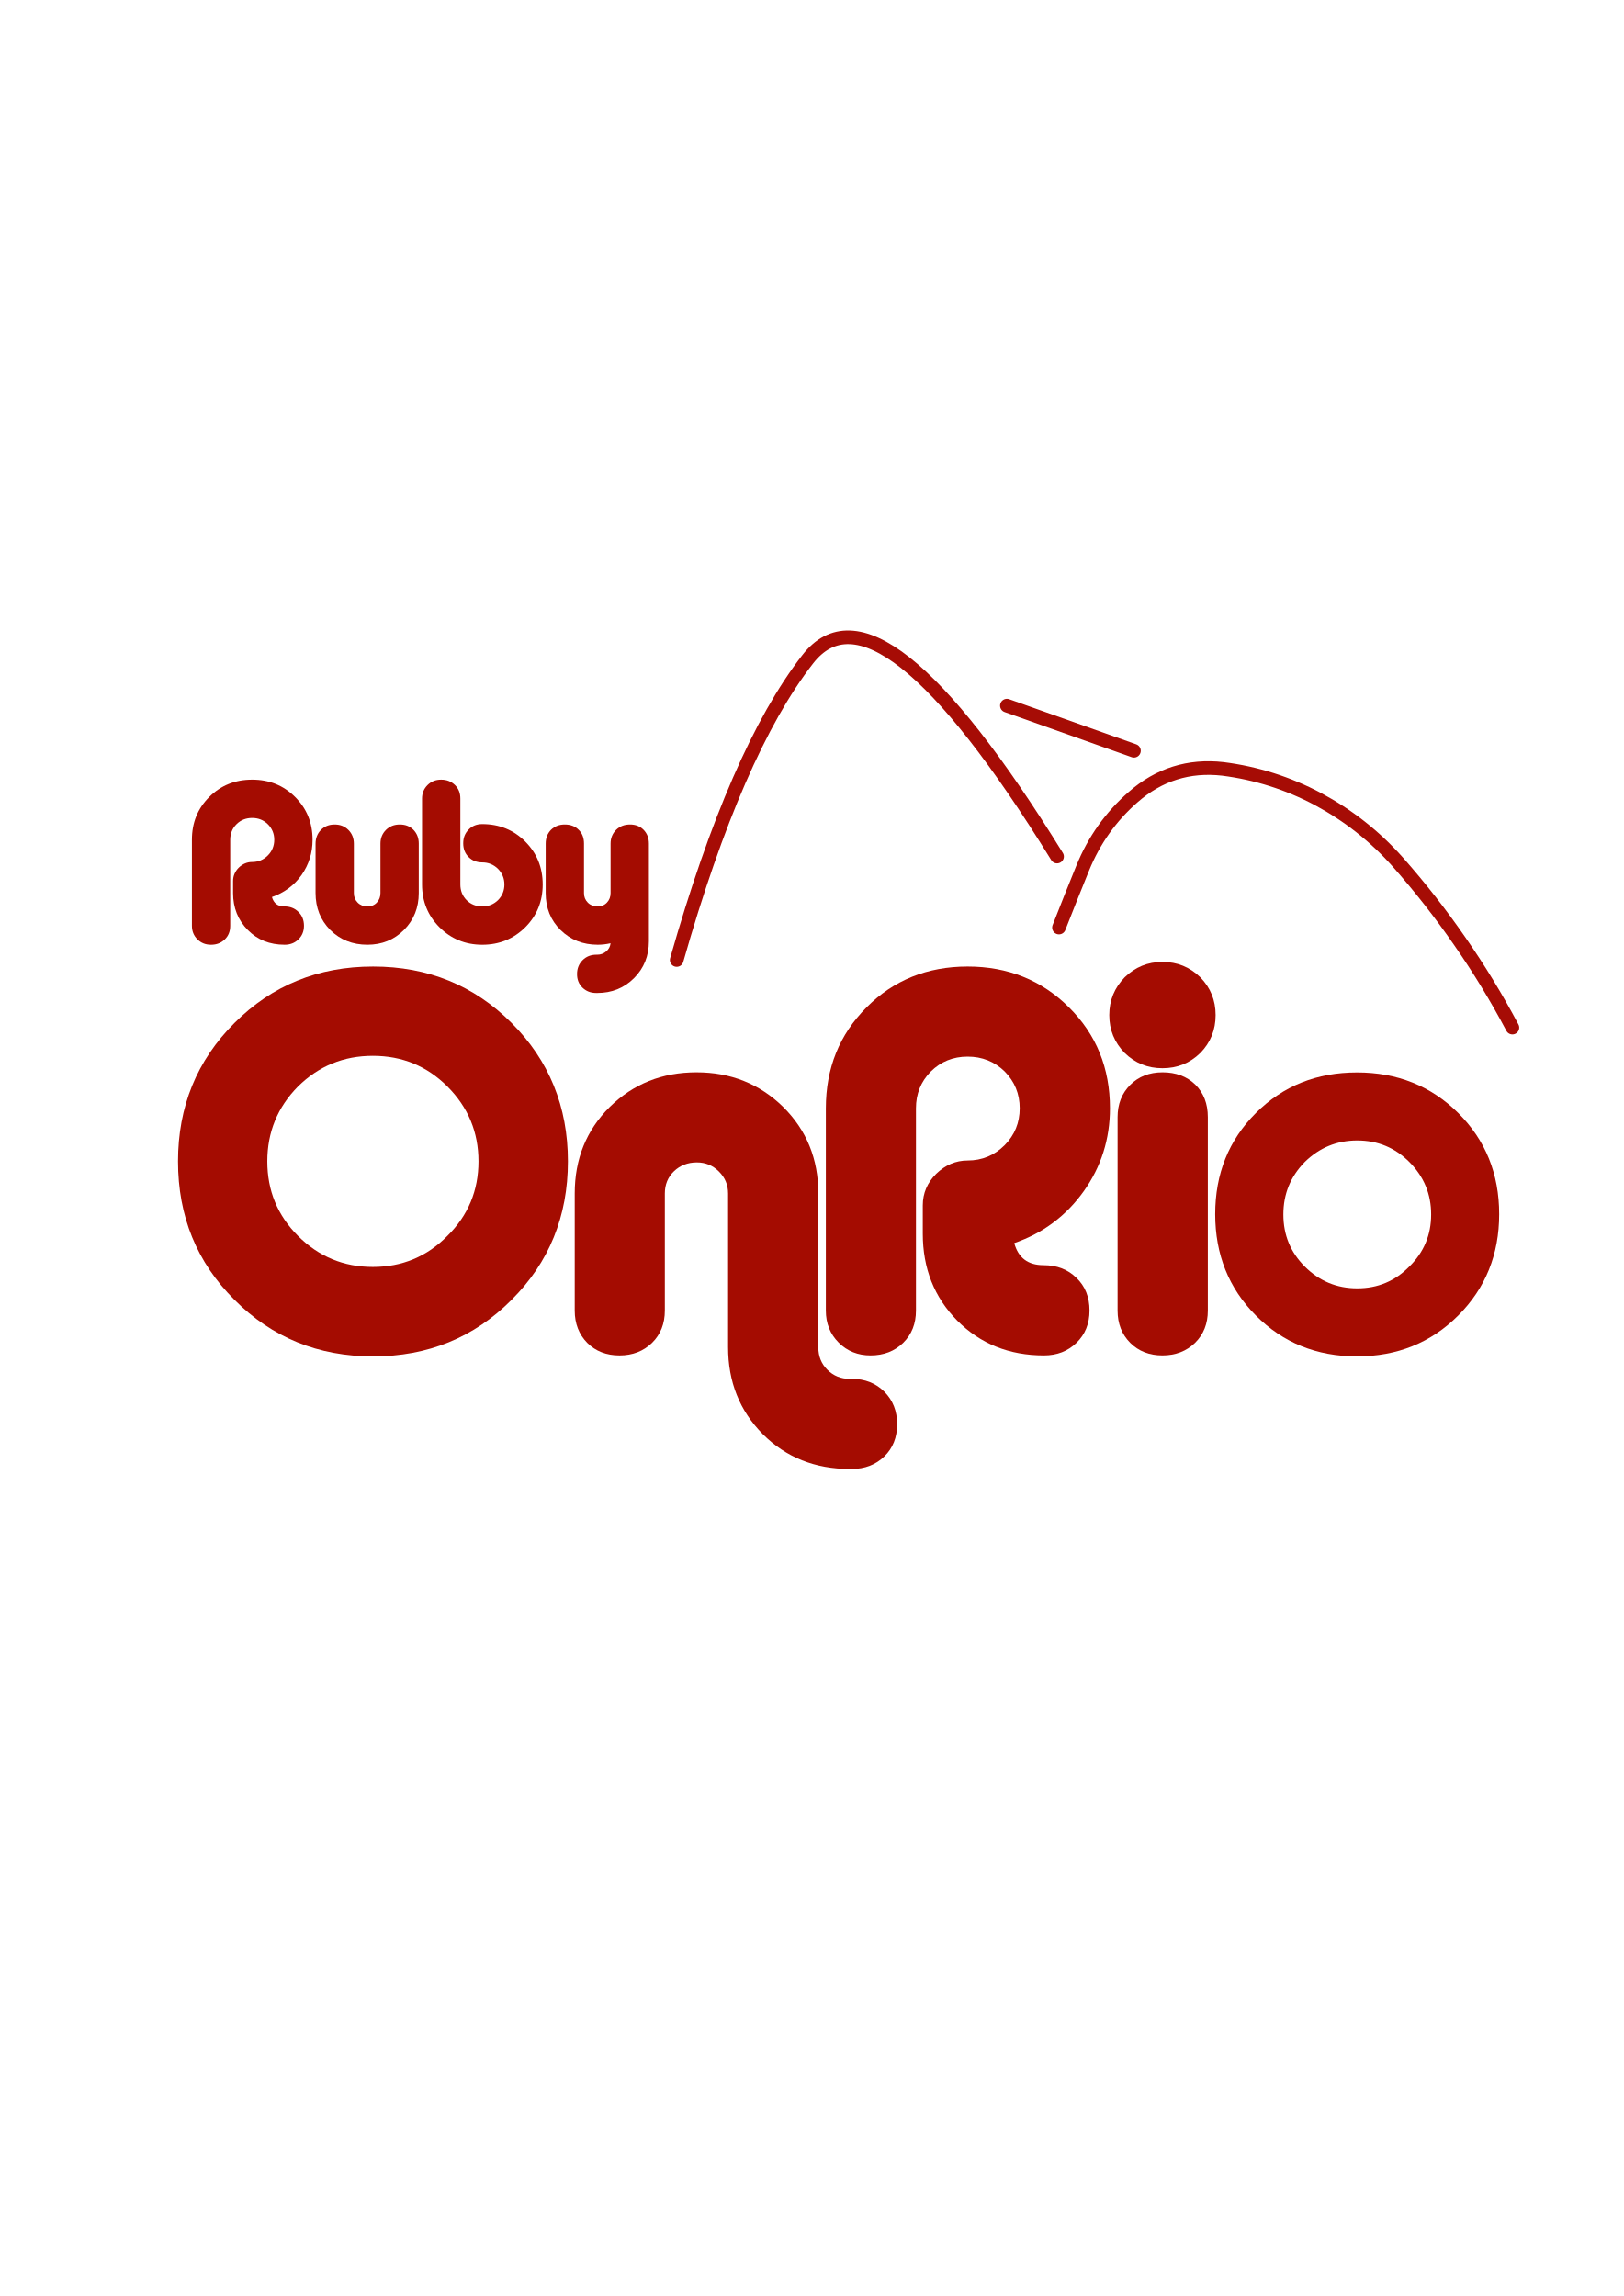
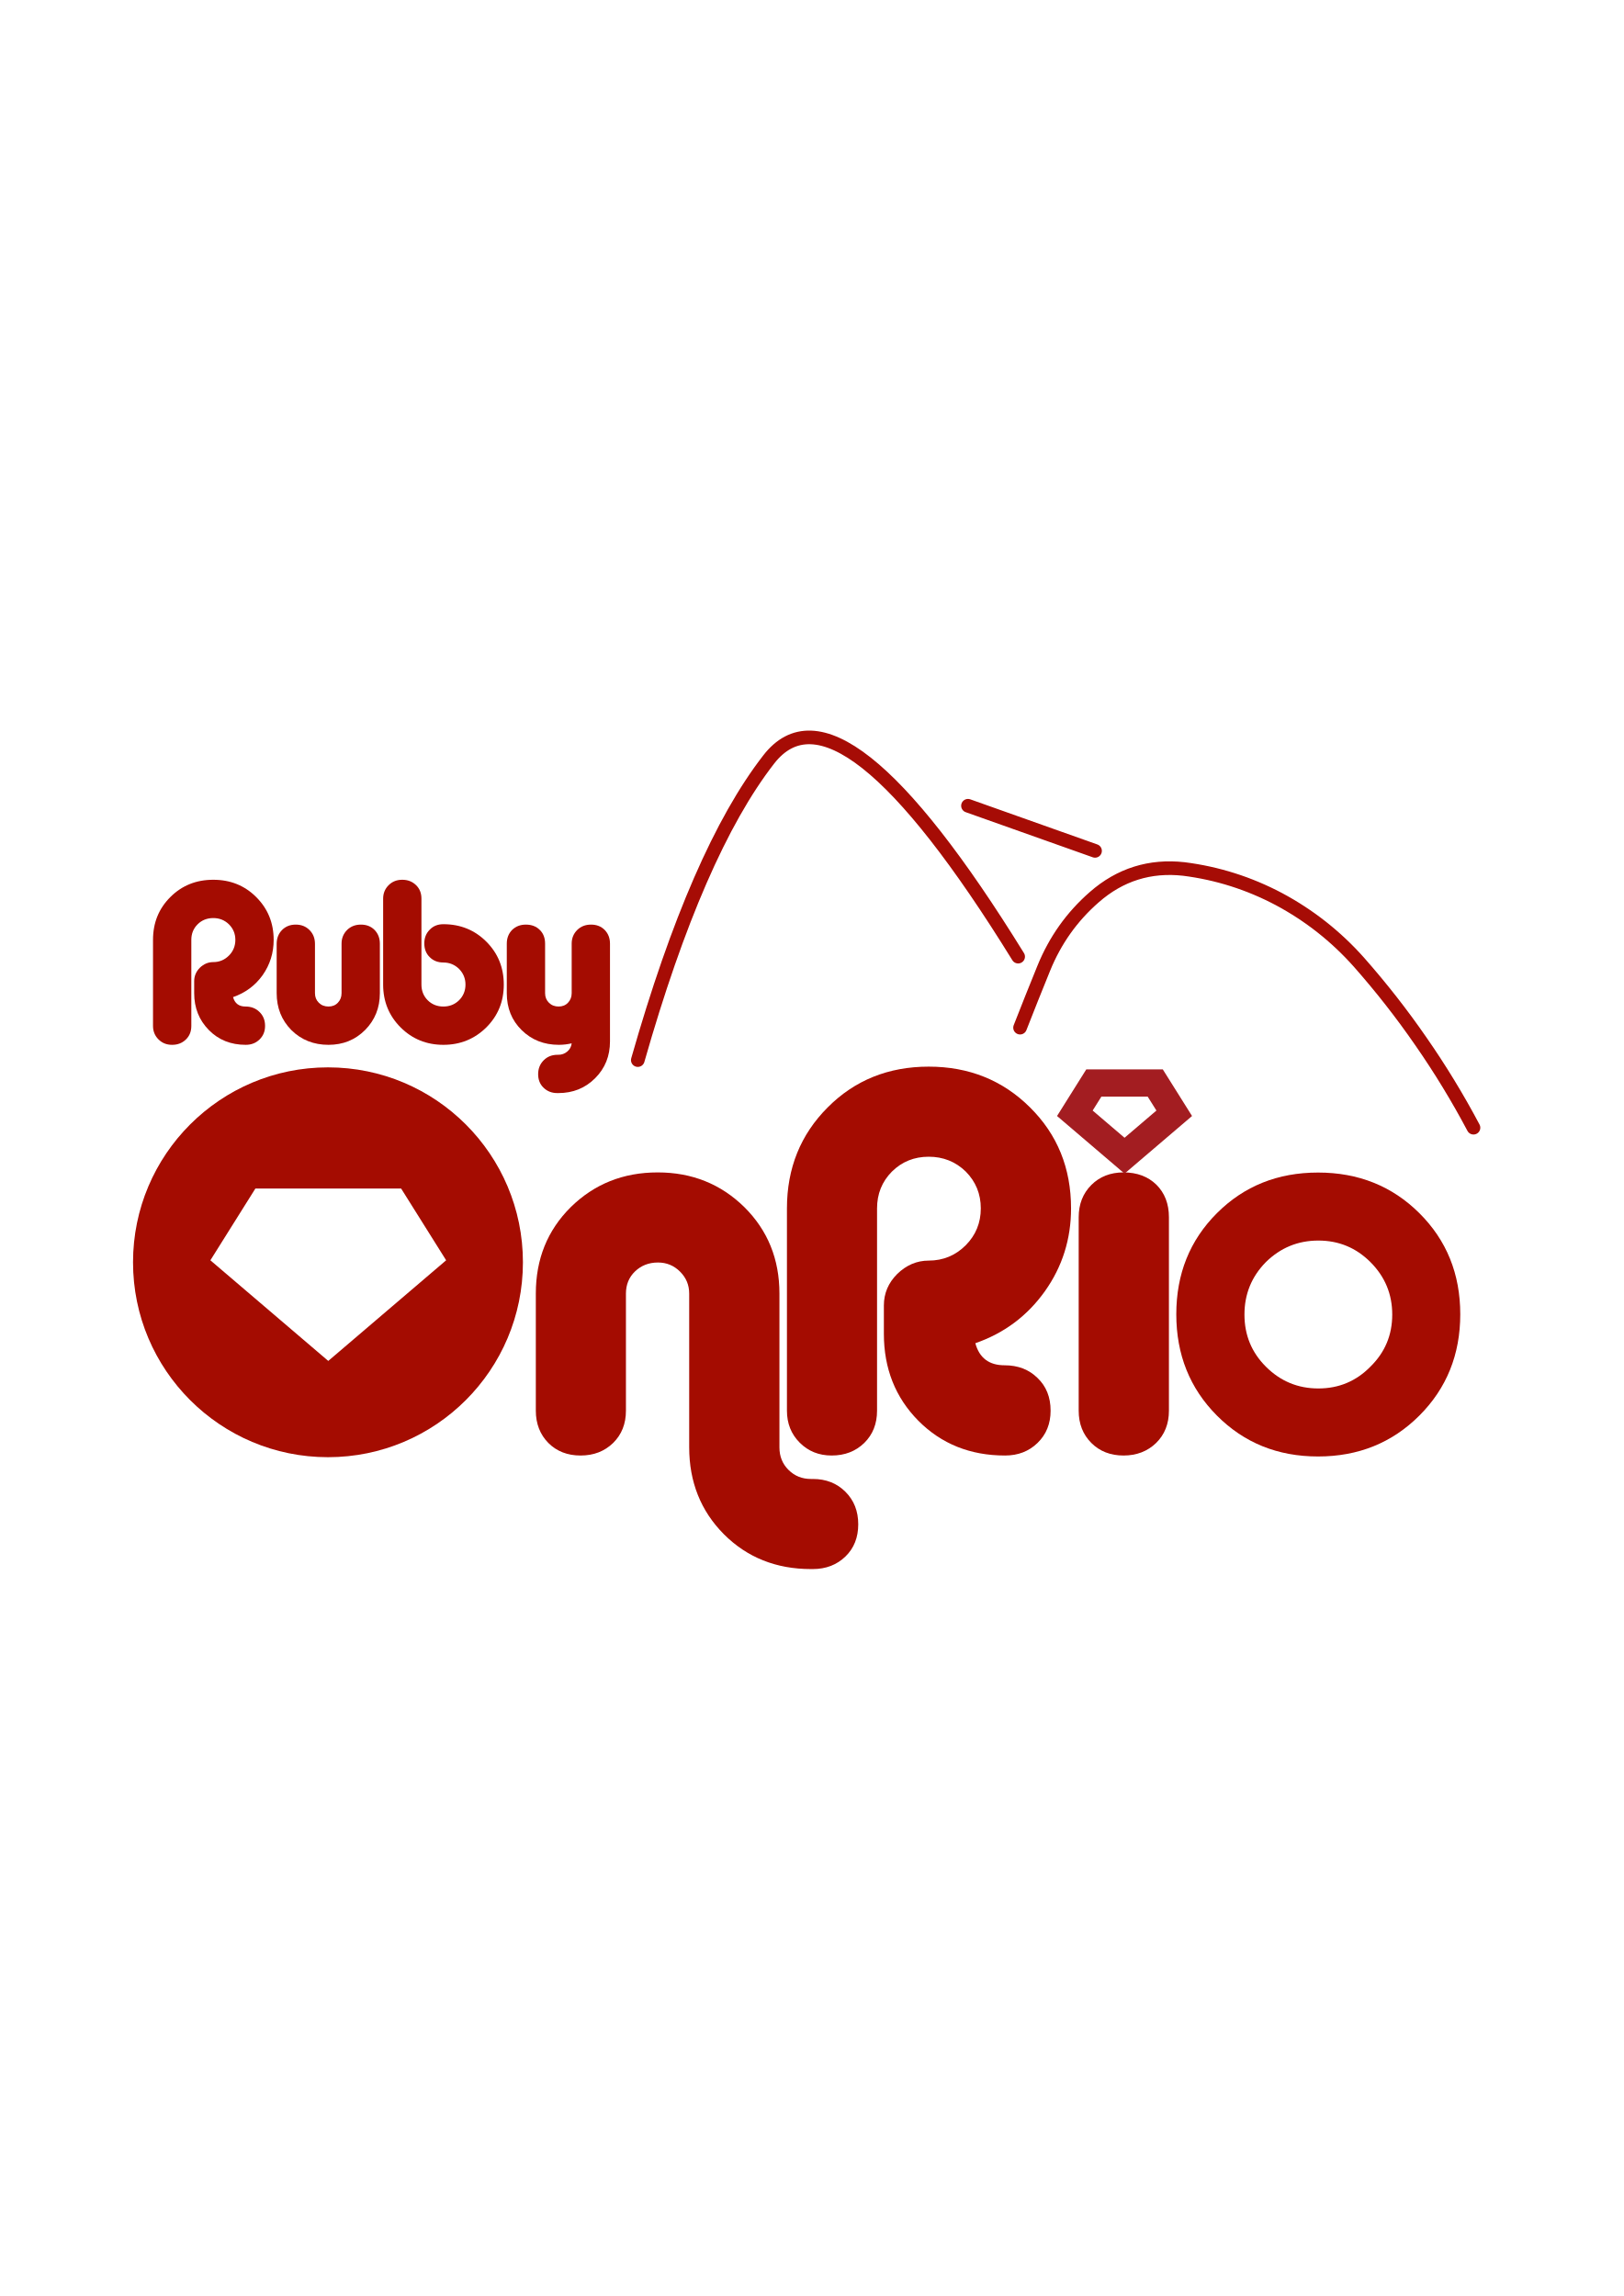
- <svg xmlns="http://www.w3.org/2000/svg" xml:space="preserve" width="210mm" height="297mm" style="shape-rendering:geometricPrecision; text-rendering:geometricPrecision; image-rendering:optimizeQuality; fill-rule:evenodd; clip-rule:evenodd" viewBox="0 0 210 297">
-   <defs>
-     <style type="text/css">
-    
-     .str0 {stroke:#A60C05;stroke-width:1.763;stroke-linecap:round;stroke-linejoin:round}
-     .fil1 {fill:none}
-     .fil0 {fill:#A40C01}
-    
-   </style>
-   </defs>
-   <g id="Camada_x0020_1">
-     <path class="fil0" d="M175.504 138.726c-5.219,-0 -9.574,1.746 -13.083,5.254 -3.509,3.509 -5.254,7.864 -5.254,13.083 0,5.201 1.746,9.574 5.254,13.1 3.509,3.526 7.864,5.29 13.083,5.29 5.202,0 9.574,-1.763 13.1,-5.29 3.526,-3.526 5.29,-7.899 5.29,-13.101 0,-5.219 -1.763,-9.574 -5.29,-13.083 -3.526,-3.509 -7.899,-5.254 -13.101,-5.254zm0.035 8.798c2.645,-0 4.884,0.934 6.735,2.786 1.887,1.887 2.821,4.144 2.821,6.788 0,2.645 -0.934,4.884 -2.821,6.735 -1.851,1.887 -4.09,2.821 -6.735,2.821 -2.645,-0 -4.902,-0.934 -6.788,-2.821 -1.851,-1.851 -2.768,-4.091 -2.768,-6.735 0,-2.645 0.917,-4.902 2.768,-6.788 1.887,-1.851 4.144,-2.786 6.788,-2.786z" />
-     <path class="fil0" d="M66.151 132.309c-4.849,-4.849 -10.808,-7.282 -17.896,-7.282 -7.105,-0 -13.065,2.433 -17.914,7.282 -4.884,4.866 -7.317,10.844 -7.317,17.914 0,7.106 2.433,13.083 7.317,17.932 4.849,4.866 10.808,7.3 17.914,7.3 7.088,-0 13.048,-2.433 17.896,-7.3 4.867,-4.849 7.3,-10.826 7.3,-17.931 0,-7.071 -2.433,-13.048 -7.3,-17.914zm-17.932 4.267c3.791,-0 7,1.322 9.645,3.967 2.68,2.68 4.02,5.907 4.02,9.68 0,3.791 -1.34,7 -4.02,9.645 -2.645,2.68 -5.854,4.02 -9.645,4.02 -3.773,-0 -7,-1.34 -9.68,-4.02 -2.645,-2.645 -3.967,-5.854 -3.967,-9.645 0,-3.773 1.322,-7 3.967,-9.68 2.68,-2.645 5.907,-3.967 9.68,-3.967z" />
-     <path class="fil0" d="M81.473 106.654c-0.723,-0 -1.305,0.229 -1.781,0.688 -0.476,0.476 -0.723,1.058 -0.723,1.781l0 6.4c0,0.493 -0.159,0.899 -0.476,1.234 -0.317,0.335 -0.723,0.494 -1.216,0.494 -0.494,-0 -0.917,-0.159 -1.252,-0.494 -0.335,-0.335 -0.494,-0.741 -0.494,-1.234l0 -6.4c0,-0.741 -0.229,-1.34 -0.688,-1.781 -0.458,-0.459 -1.058,-0.688 -1.798,-0.688 -0.723,-0 -1.305,0.229 -1.781,0.688 -0.458,0.476 -0.688,1.058 -0.688,1.781l0 6.4c0,1.922 0.635,3.509 1.922,4.778 1.287,1.269 2.892,1.904 4.814,1.904 0.582,0 1.129,-0.07 1.657,-0.194 -0.053,0.423 -0.229,0.776 -0.564,1.058 -0.335,0.282 -0.723,0.423 -1.146,0.423l-0.106 -0c-0.723,-0 -1.322,0.229 -1.798,0.705 -0.476,0.476 -0.723,1.075 -0.723,1.798 0,0.723 0.229,1.305 0.705,1.763 0.476,0.458 1.058,0.688 1.781,0.688l0.123 -0c1.887,-0 3.473,-0.635 4.761,-1.922 1.287,-1.287 1.922,-2.874 1.922,-4.761l0 -12.642c0,-0.723 -0.229,-1.305 -0.688,-1.781 -0.458,-0.459 -1.04,-0.688 -1.764,-0.687z" />
-     <path class="fil0" d="M67.932 108.858c-1.499,-1.499 -3.35,-2.257 -5.554,-2.257 -0.723,-0 -1.305,0.229 -1.763,0.705 -0.476,0.476 -0.705,1.058 -0.705,1.781 0,0.723 0.229,1.322 0.705,1.781 0.459,0.458 1.04,0.688 1.763,0.688 0.794,-0 1.464,0.282 2.028,0.829 0.547,0.564 0.829,1.234 0.829,2.028 0,0.793 -0.282,1.481 -0.829,2.028 -0.564,0.546 -1.234,0.811 -2.028,0.811 -0.793,-0 -1.481,-0.265 -2.028,-0.811 -0.546,-0.547 -0.811,-1.234 -0.811,-2.028l0 -11.108c0,-0.723 -0.229,-1.305 -0.705,-1.763 -0.476,-0.459 -1.058,-0.688 -1.781,-0.688 -0.705,0 -1.287,0.229 -1.763,0.705 -0.476,0.476 -0.705,1.058 -0.705,1.746l0 11.108c0,2.186 0.758,4.038 2.257,5.536 1.499,1.499 3.35,2.257 5.536,2.257 2.187,-0 4.038,-0.758 5.554,-2.257 1.499,-1.499 2.257,-3.332 2.257,-5.536 0,-2.204 -0.758,-4.055 -2.257,-5.554z" />
-     <path class="fil0" d="M53.474 107.342c-0.458,-0.459 -1.04,-0.688 -1.763,-0.688 -0.723,-0 -1.305,0.229 -1.781,0.688 -0.476,0.476 -0.723,1.058 -0.723,1.781l0 6.4c0,0.493 -0.159,0.899 -0.476,1.234 -0.317,0.335 -0.723,0.494 -1.217,0.494 -0.494,-0 -0.917,-0.159 -1.252,-0.494 -0.335,-0.335 -0.494,-0.741 -0.494,-1.234l0 -6.365c0,-0.723 -0.229,-1.322 -0.705,-1.798 -0.476,-0.476 -1.058,-0.705 -1.781,-0.705 -0.723,-0 -1.305,0.229 -1.781,0.705 -0.458,0.476 -0.688,1.075 -0.688,1.798l0 6.347c0,1.922 0.635,3.509 1.904,4.796 1.287,1.269 2.892,1.904 4.796,1.904 1.887,0 3.456,-0.635 4.743,-1.922 1.27,-1.287 1.904,-2.874 1.904,-4.761l0 -6.401c0,-0.723 -0.229,-1.305 -0.688,-1.78z" />
-     <path class="fil0" d="M38.169 103.093c-1.499,-1.499 -3.35,-2.239 -5.554,-2.239 -2.204,-0 -4.055,0.741 -5.554,2.239 -1.499,1.499 -2.239,3.332 -2.239,5.536l0 11.126c0,0.688 0.229,1.269 0.705,1.746 0.476,0.476 1.058,0.705 1.763,0.705 0.723,0 1.305,-0.229 1.781,-0.688 0.476,-0.459 0.705,-1.04 0.705,-1.763l0 -11.126c0,-0.794 0.265,-1.464 0.811,-2.01 0.547,-0.547 1.234,-0.811 2.028,-0.811 0.794,0 1.463,0.265 2.028,0.811 0.547,0.546 0.829,1.216 0.829,2.01 0,0.793 -0.282,1.481 -0.829,2.028 -0.564,0.564 -1.234,0.846 -2.028,0.846 -0.652,-0 -1.234,0.247 -1.728,0.723 -0.494,0.494 -0.741,1.076 -0.741,1.746l0 1.551c0,1.904 0.635,3.491 1.904,4.778 1.252,1.269 2.839,1.904 4.761,1.904 0.723,0 1.305,-0.229 1.781,-0.688 0.476,-0.459 0.723,-1.04 0.723,-1.763 0,-0.741 -0.247,-1.34 -0.723,-1.798 -0.476,-0.476 -1.075,-0.705 -1.816,-0.705 -0.846,0 -1.375,-0.406 -1.604,-1.217 1.569,-0.547 2.856,-1.481 3.826,-2.839 0.952,-1.358 1.428,-2.874 1.428,-4.567 0,-2.204 -0.758,-4.038 -2.258,-5.536z" />
-     <path class="fil0" d="M90.095 138.709c-4.461,0 -8.199,1.499 -11.249,4.496 -3.015,2.997 -4.514,6.718 -4.514,11.179l0 15.146c0,1.692 0.547,3.086 1.622,4.179 1.076,1.075 2.469,1.622 4.161,1.622 1.71,-0 3.103,-0.547 4.214,-1.622 1.111,-1.093 1.657,-2.486 1.657,-4.179l0 -15.146c0,-1.146 0.388,-2.116 1.181,-2.874 0.793,-0.758 1.781,-1.146 2.962,-1.146 1.111,-0 2.063,0.388 2.856,1.181 0.794,0.793 1.181,1.728 1.181,2.839l0 19.871c0,4.496 1.499,8.252 4.496,11.267 2.998,2.997 6.753,4.496 11.249,4.496l0.247 -0c1.693,-0 3.103,-0.547 4.214,-1.622 1.111,-1.076 1.657,-2.469 1.657,-4.161 0,-1.71 -0.547,-3.103 -1.657,-4.214 -1.111,-1.111 -2.521,-1.657 -4.214,-1.657l-0.247 0c-1.146,-0 -2.116,-0.388 -2.909,-1.181 -0.776,-0.776 -1.164,-1.746 -1.164,-2.892l0 -19.906c0,-4.461 -1.516,-8.181 -4.531,-11.179 -3.05,-2.998 -6.788,-4.496 -11.214,-4.496l-0.001 0.001z" />
-     <path class="fil0" d="M129.943 138.603c1.287,1.305 1.94,2.892 1.94,4.761 0,1.869 -0.652,3.456 -1.939,4.761 -1.322,1.322 -2.927,1.992 -4.796,1.992 -1.534,0 -2.892,0.582 -4.073,1.728 -1.146,1.146 -1.728,2.504 -1.728,4.073l0 3.667c0,4.478 1.481,8.234 4.461,11.249 2.98,2.997 6.718,4.496 11.214,4.496 1.693,-0 3.086,-0.547 4.196,-1.622 1.129,-1.093 1.693,-2.486 1.693,-4.179 0,-1.746 -0.564,-3.156 -1.693,-4.232 -1.111,-1.093 -2.521,-1.64 -4.267,-1.64 -1.992,-0 -3.262,-0.952 -3.773,-2.856 3.72,-1.287 6.718,-3.526 8.992,-6.718 2.257,-3.174 3.385,-6.753 3.385,-10.72 0,-5.202 -1.763,-9.556 -5.307,-13.065 -3.526,-3.509 -7.899,-5.272 -13.1,-5.272 -5.219,0 -9.574,1.763 -13.065,5.272 -3.509,3.509 -5.272,7.864 -5.272,13.065l0 26.166c0,1.657 0.546,3.033 1.657,4.144 1.111,1.111 2.486,1.657 4.126,1.657 1.71,-0 3.103,-0.547 4.214,-1.622 1.111,-1.093 1.657,-2.486 1.657,-4.179l0 -26.166c0,-1.869 0.635,-3.456 1.922,-4.761 1.305,-1.287 2.892,-1.922 4.761,-1.922 1.869,-0 3.474,0.635 4.795,1.922z" />
-     <path class="fil0" d="M150.343 124.427c-1.904,-0 -3.526,0.67 -4.884,1.992 -1.322,1.358 -1.992,2.98 -1.992,4.884 0,1.922 0.67,3.544 1.992,4.902 1.358,1.322 2.98,1.975 4.884,1.975 1.922,0 3.544,-0.652 4.902,-1.975 1.323,-1.358 1.975,-2.98 1.975,-4.902 0,-1.904 -0.652,-3.526 -1.975,-4.884 -1.357,-1.323 -2.98,-1.992 -4.902,-1.992z" />
-     <path class="fil0" d="M150.343 138.709c-1.692,0 -3.086,0.547 -4.161,1.622 -1.093,1.093 -1.64,2.486 -1.64,4.179l0 25.019c0,1.692 0.547,3.086 1.64,4.179 1.076,1.075 2.469,1.622 4.161,1.622 1.693,-0 3.103,-0.547 4.214,-1.622 1.111,-1.093 1.657,-2.486 1.657,-4.179l0 -25.02c0,-1.746 -0.546,-3.138 -1.622,-4.214 -1.093,-1.058 -2.504,-1.587 -4.25,-1.587z" />
-     <line class="fil1 str0" x1="146.658" y1="97.115" x2="130.225" y2="91.279" />
-     <path class="fil1 str0" d="M136.714 110.798c-15.392,-24.914 -26.148,-33.412 -32.266,-25.496 -6.154,7.917 -11.796,20.876 -16.927,38.878" />
-     <path class="fil1 str0" d="M136.961 119.984c1.005,-2.574 2.028,-5.131 3.068,-7.688 1.464,-3.597 3.632,-6.665 6.524,-9.186 3.333,-2.927 7.212,-4.144 11.602,-3.65 4.32,0.546 8.428,1.851 12.289,3.897 3.914,2.098 7.37,4.814 10.35,8.164 2.892,3.279 5.554,6.683 7.987,10.209 2.504,3.597 4.778,7.335 6.824,11.196" />
+ <svg xmlns="http://www.w3.org/2000/svg" version="1.1" x="0px" y="0px" width="595.28px" height="841.89px" viewBox="0 0 595.28 841.89" enable-background="new 0 0 595.28 841.89" xml:space="preserve">
+   <g id="Layer_1">
+     <g>
+       <path fill="#A40C01" d="M483.226,429.946c-14.793,0-27.139,4.948-37.084,14.894c-9.947,9.946-14.895,22.291-14.895,37.086    c0,14.744,4.947,27.139,14.895,37.135c9.945,9.996,22.291,14.994,37.084,14.994c14.744,0,27.141-4.998,37.137-14.994    s14.994-22.391,14.994-37.135c0-14.795-4.998-27.14-14.994-37.086C510.367,434.894,497.97,429.946,483.226,429.946    L483.226,429.946z M483.328,454.885c7.496,0,13.844,2.649,19.092,7.897c5.348,5.348,7.996,11.745,7.996,19.242    s-2.648,13.845-7.996,19.093c-5.248,5.348-11.596,7.996-19.092,7.996c-7.498,0-13.895-2.648-19.242-7.996    c-5.248-5.248-7.848-11.596-7.848-19.093s2.6-13.895,7.848-19.242C469.433,457.535,475.83,454.885,483.328,454.885    L483.328,454.885z" />
+       <path fill="#A40C01" d="M216.684,339.032c-2.049,0-3.699,0.65-5.048,1.949c-1.35,1.35-2.049,2.999-2.049,5.048v18.143    c0,1.399-0.45,2.549-1.35,3.499c-0.899,0.95-2.049,1.399-3.449,1.399s-2.599-0.45-3.548-1.399s-1.399-2.099-1.399-3.499v-18.143    c0-2.099-0.65-3.798-1.949-5.048c-1.3-1.299-2.999-1.949-5.098-1.949c-2.049,0-3.698,0.65-5.048,1.949    c-1.3,1.35-1.949,2.999-1.949,5.048v18.143c0,5.448,1.799,9.946,5.448,13.544s8.197,5.398,13.645,5.398    c1.649,0,3.199-0.2,4.698-0.55c-0.15,1.199-0.65,2.199-1.6,2.999c-0.95,0.8-2.049,1.2-3.249,1.2h-0.3    c-2.049,0-3.749,0.65-5.098,1.999c-1.35,1.35-2.049,3.049-2.049,5.098s0.65,3.699,2,4.998c1.349,1.299,2.999,1.949,5.048,1.949    h0.35c5.348,0,9.846-1.799,13.494-5.448c3.649-3.648,5.448-8.147,5.448-13.495v-35.836c0-2.049-0.65-3.698-1.949-5.048    C220.382,339.682,218.732,339.032,216.684,339.032L216.684,339.032z" />
+       <path fill="#A40C01" d="M178.299,345.28c-4.248-4.248-9.496-6.397-15.744-6.397c-2.049,0-3.699,0.65-4.998,1.999    c-1.35,1.35-1.999,2.999-1.999,5.048c0,2.049,0.649,3.749,1.999,5.048c1.299,1.299,2.949,1.949,4.998,1.949    c2.249,0,4.148,0.8,5.748,2.349c1.549,1.599,2.349,3.499,2.349,5.748s-0.8,4.198-2.349,5.748c-1.599,1.55-3.499,2.299-5.748,2.299    s-4.198-0.75-5.748-2.299c-1.55-1.549-2.299-3.499-2.299-5.748v-31.487c0-2.049-0.65-3.699-1.999-4.998    c-1.35-1.299-2.999-1.949-5.048-1.949c-1.999,0-3.648,0.65-4.998,1.999c-1.349,1.35-1.999,2.999-1.999,4.948v31.487    c0,6.198,2.149,11.445,6.397,15.694c4.249,4.248,9.496,6.397,15.694,6.397c6.197,0,11.445-2.149,15.744-6.397    c4.248-4.249,6.397-9.446,6.397-15.694S182.547,349.528,178.299,345.28L178.299,345.28z" />
+       <path fill="#A40C01" d="M137.315,340.981c-1.3-1.299-2.949-1.949-4.998-1.949c-2.049,0-3.699,0.65-5.048,1.949    c-1.349,1.35-2.049,2.999-2.049,5.048v18.143c0,1.399-0.45,2.549-1.35,3.499c-0.9,0.95-2.049,1.399-3.449,1.399    s-2.599-0.45-3.548-1.399s-1.399-2.099-1.399-3.499v-18.043c0-2.049-0.65-3.749-2-5.098c-1.35-1.35-2.999-2-5.048-2    s-3.699,0.65-5.048,2c-1.3,1.349-1.949,3.049-1.949,5.098v17.993c0,5.448,1.799,9.946,5.397,13.595    c3.649,3.599,8.197,5.398,13.595,5.398c5.348,0,9.796-1.799,13.445-5.448c3.599-3.649,5.398-8.147,5.398-13.495V346.03    C139.265,343.98,138.615,342.331,137.315,340.981L137.315,340.981z" />
+       <path fill="#A40C01" d="M93.933,328.936c-4.249-4.248-9.496-6.347-15.744-6.347s-11.496,2.099-15.744,6.347    c-4.249,4.249-6.348,9.446-6.348,15.694v31.538c0,1.949,0.65,3.599,1.999,4.948c1.35,1.349,2.999,1.999,4.998,1.999    c2.049,0,3.699-0.65,5.048-1.949c1.35-1.3,2-2.949,2-4.998V344.63c0-2.249,0.75-4.148,2.299-5.698    c1.549-1.549,3.498-2.299,5.748-2.299c2.249,0,4.148,0.75,5.748,2.299c1.549,1.55,2.349,3.449,2.349,5.698    c0,2.25-0.8,4.199-2.349,5.748c-1.6,1.599-3.499,2.399-5.748,2.399c-1.849,0-3.499,0.7-4.898,2.049    c-1.399,1.4-2.1,3.049-2.1,4.948v4.398c0,5.397,1.799,9.896,5.398,13.544c3.549,3.599,8.047,5.398,13.495,5.398    c2.049,0,3.699-0.65,5.048-1.949c1.35-1.3,2.049-2.949,2.049-4.998c0-2.099-0.7-3.799-2.049-5.098    c-1.349-1.349-3.049-1.999-5.147-1.999c-2.399,0-3.898-1.149-4.548-3.449c4.448-1.549,8.097-4.198,10.846-8.047    c2.699-3.848,4.048-8.146,4.048-12.945C100.33,338.382,98.181,333.185,93.933,328.936L93.933,328.936z" />
+       <path fill="#A40C01" d="M241.124,429.896c-12.645,0-23.241,4.248-31.887,12.745c-8.546,8.496-12.795,19.042-12.795,31.687v42.934    c0,4.798,1.55,8.746,4.598,11.845c3.049,3.049,6.998,4.599,11.795,4.599c4.848,0,8.796-1.55,11.945-4.599    c3.148-3.099,4.698-7.047,4.698-11.845v-42.934c0-3.248,1.1-5.997,3.349-8.146s5.048-3.249,8.396-3.249    c3.149,0,5.848,1.1,8.097,3.349c2.249,2.25,3.349,4.898,3.349,8.047v56.328c0,12.744,4.249,23.391,12.745,31.937    c8.497,8.497,19.142,12.745,31.887,12.745h0.7c4.797,0,8.796-1.549,11.946-4.598c3.148-3.049,4.697-6.998,4.697-11.796    c0-4.848-1.549-8.796-4.697-11.945c-3.149-3.148-7.148-4.698-11.946-4.698h-0.7c-3.249,0-5.998-1.099-8.247-3.349    c-2.199-2.198-3.299-4.947-3.299-8.196v-56.428c0-12.645-4.298-23.19-12.845-31.687    C264.265,434.144,253.668,429.896,241.124,429.896L241.124,429.896z" />
+       <path fill="#A40C01" d="M354.078,429.596c3.648,3.698,5.498,8.196,5.498,13.494s-1.85,9.796-5.498,13.495    c-3.748,3.748-8.296,5.647-13.594,5.647c-4.348,0-8.197,1.649-11.545,4.897c-3.249,3.249-4.898,7.098-4.898,11.546v10.396    c0,12.695,4.198,23.341,12.645,31.888c8.447,8.496,19.043,12.745,31.787,12.745c4.799,0,8.748-1.55,11.896-4.599    c3.197-3.099,4.797-7.047,4.797-11.845c0-4.948-1.6-8.947-4.797-11.996c-3.148-3.099-7.148-4.647-12.096-4.647    c-5.648,0-9.246-2.699-10.695-8.097c10.545-3.648,19.041-9.996,25.49-19.043c6.396-8.996,9.596-19.143,9.596-30.388    c0-14.744-4.998-27.089-15.045-37.035c-9.996-9.946-22.391-14.944-37.135-14.944c-14.794,0-27.139,4.998-37.035,14.944    c-9.946,9.946-14.944,22.291-14.944,37.035v74.17c0,4.698,1.549,8.597,4.698,11.746c3.149,3.148,7.047,4.698,11.695,4.698    c4.848,0,8.797-1.55,11.945-4.599c3.148-3.099,4.698-7.047,4.698-11.846v-74.17c0-5.298,1.8-9.796,5.448-13.494    c3.698-3.648,8.196-5.448,13.494-5.448S350.33,425.948,354.078,429.596L354.078,429.596z" />
+       <path fill="#A40C01" d="M411.906,429.896c-4.799,0-8.746,1.549-11.795,4.598c-3.1,3.099-4.648,7.048-4.648,11.846v70.922    c0,4.798,1.549,8.746,4.648,11.845c3.049,3.049,6.996,4.599,11.795,4.599c4.797,0,8.797-1.55,11.945-4.599    c3.148-3.099,4.697-7.047,4.697-11.845v-70.922c0-4.948-1.549-8.896-4.598-11.945    C420.851,431.395,416.853,429.896,411.906,429.896L411.906,429.896z" />
+       <path fill="none" stroke="#A60C05" stroke-width="4.998" stroke-linecap="round" stroke-linejoin="round" stroke-miterlimit="10" d="    M401.46,311.993l-46.582-16.543 M373.271,350.778c-43.633-70.622-74.121-94.712-91.463-72.271    c-17.443,22.441-33.437,59.177-47.981,110.206 M373.97,376.817c2.85-7.297,5.748-14.544,8.697-21.791    c4.148-10.196,10.295-18.893,18.492-26.04c9.445-8.297,20.441-11.746,32.887-10.346c12.246,1.549,23.891,5.248,34.836,11.045    c11.096,5.948,20.893,13.645,29.338,23.141c8.197,9.296,15.744,18.942,22.641,28.938c7.098,10.196,13.545,20.792,19.344,31.737" />
+     </g>
+     <polygon fill="none" stroke="#A31D21" stroke-width="10" points="401.014,397.115 394.056,408.211 412.274,423.766    430.492,408.211 423.533,397.115  " />
+     <path fill="#A40C01" d="M120.242,391.377c-39.473,0-71.471,31.999-71.471,71.471s31.999,71.472,71.471,71.472   s71.471-31.999,71.471-71.472S159.715,391.377,120.242,391.377z M120.347,499.02l-43.218-36.9l16.506-26.324h53.42l16.509,26.324   L120.347,499.02z" />
  </g>
+   <g id="Layer_2">
+ </g>
</svg>
